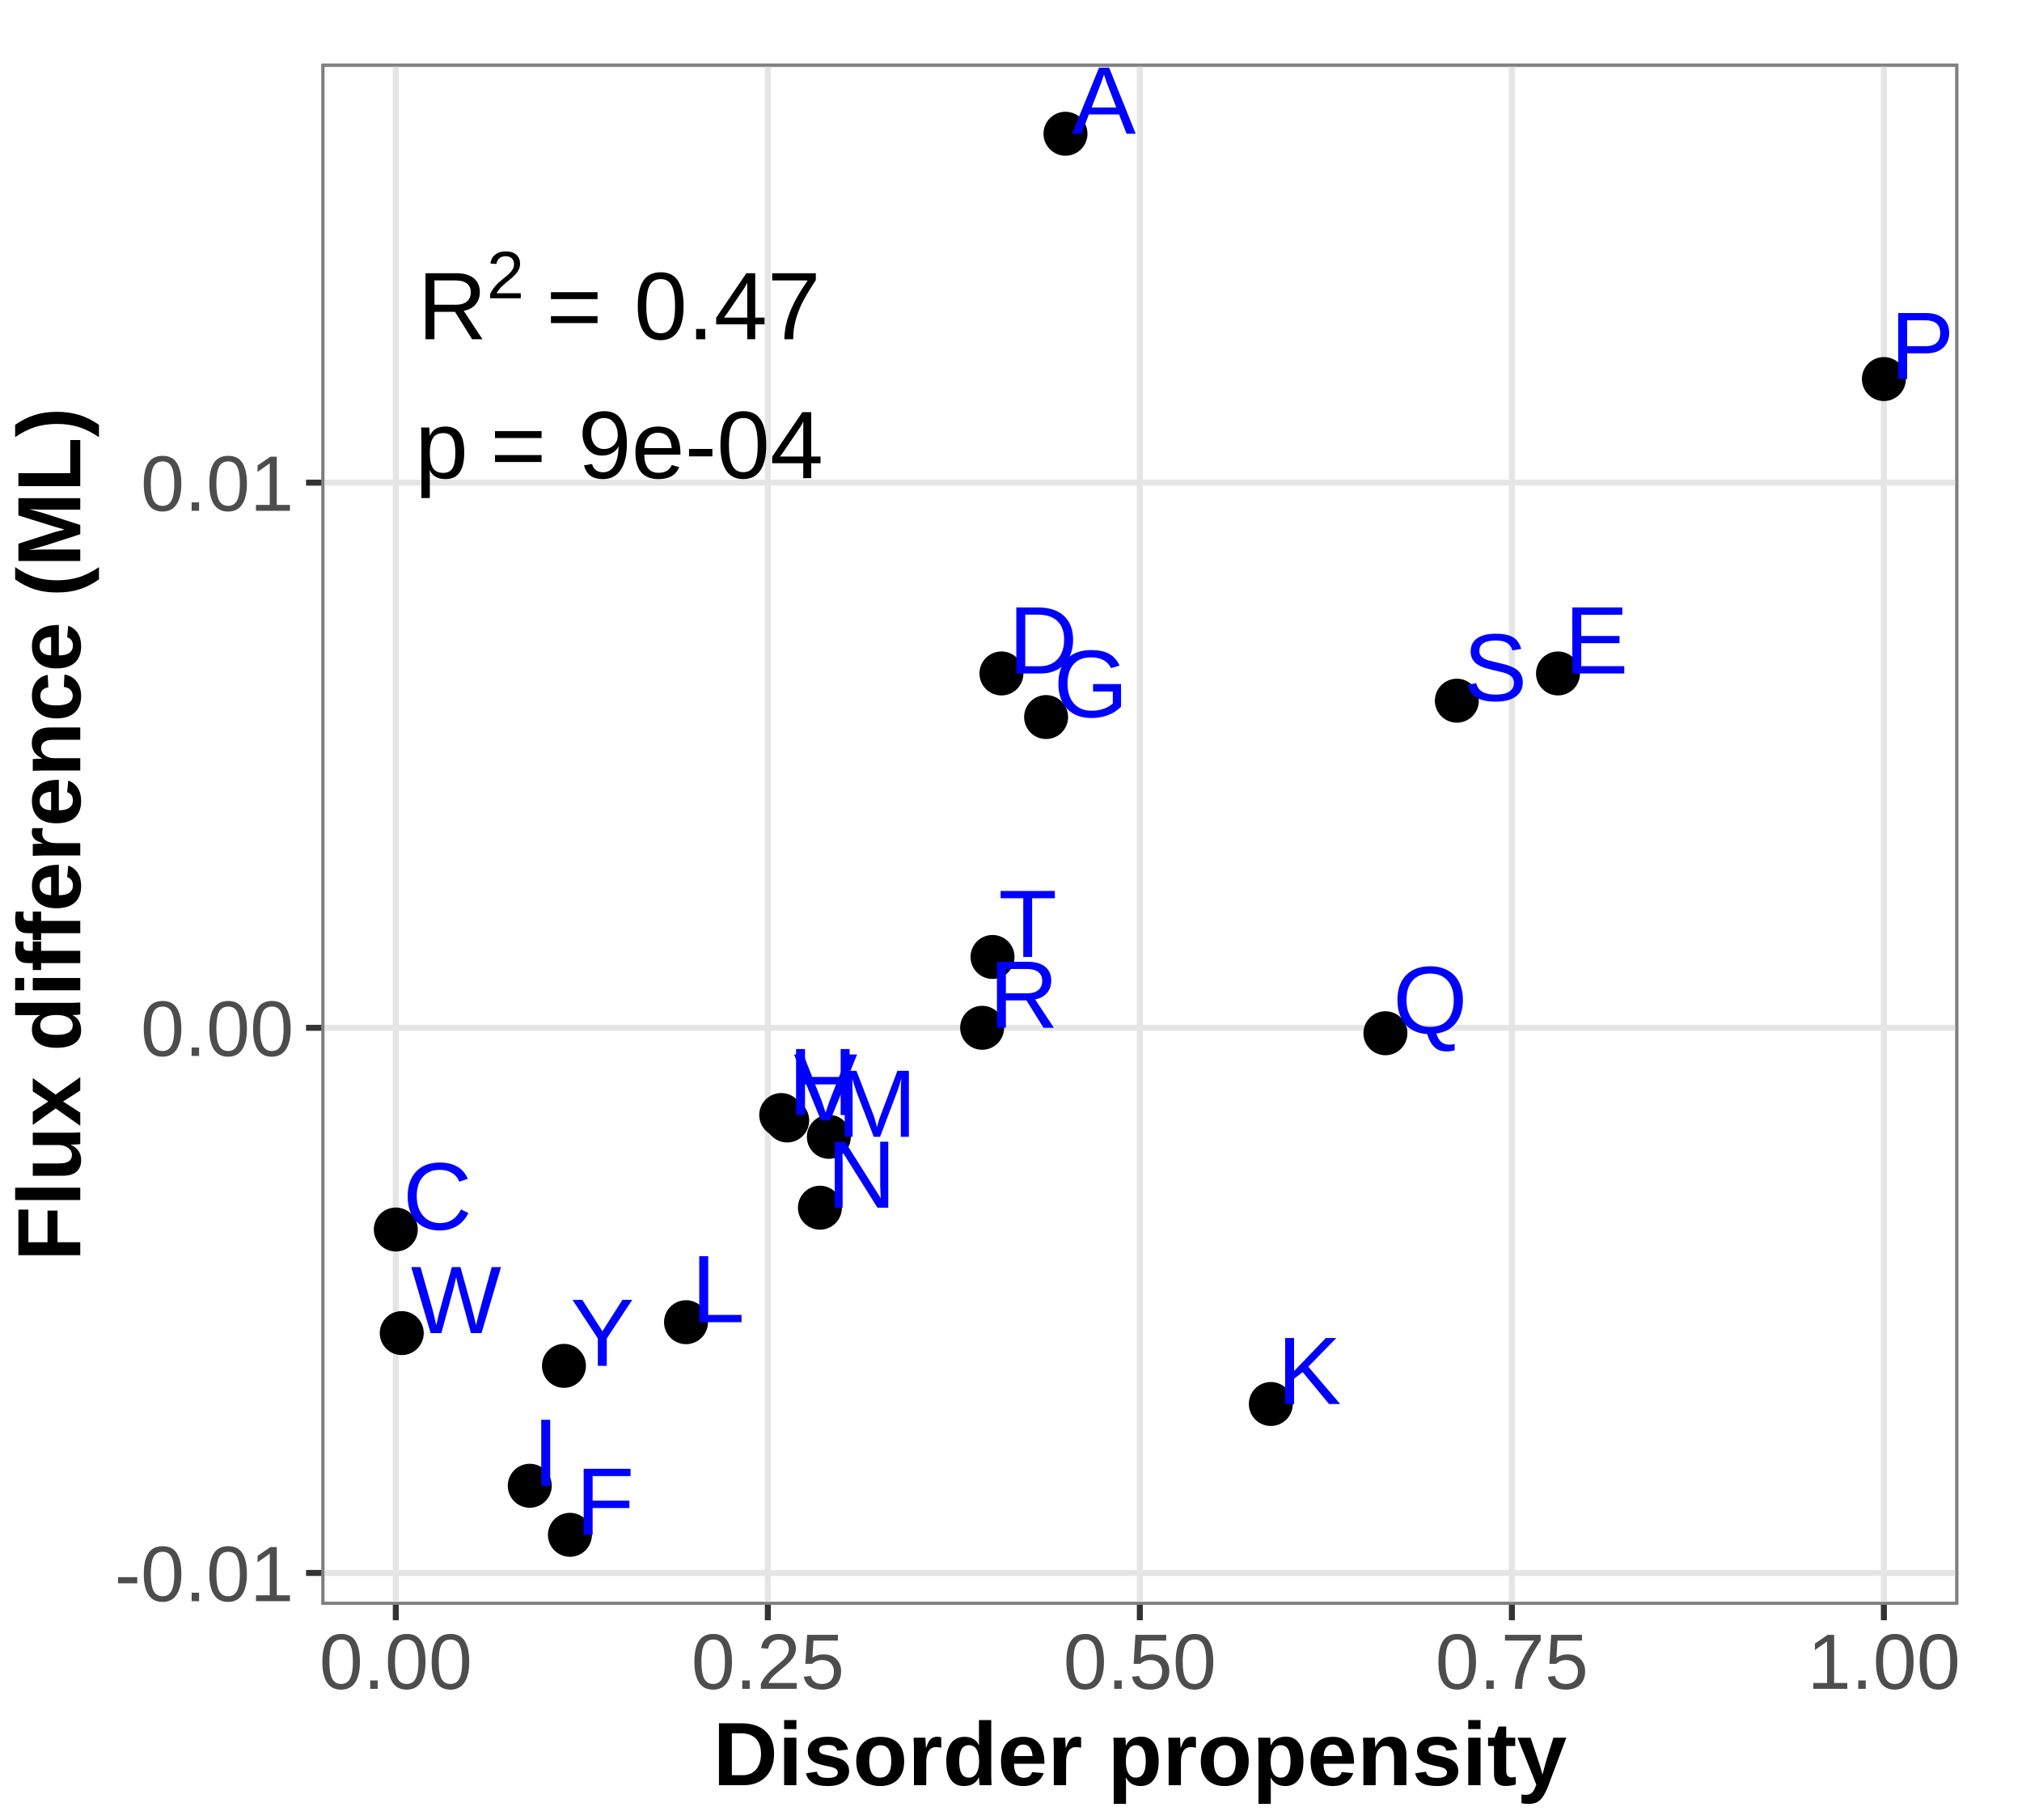
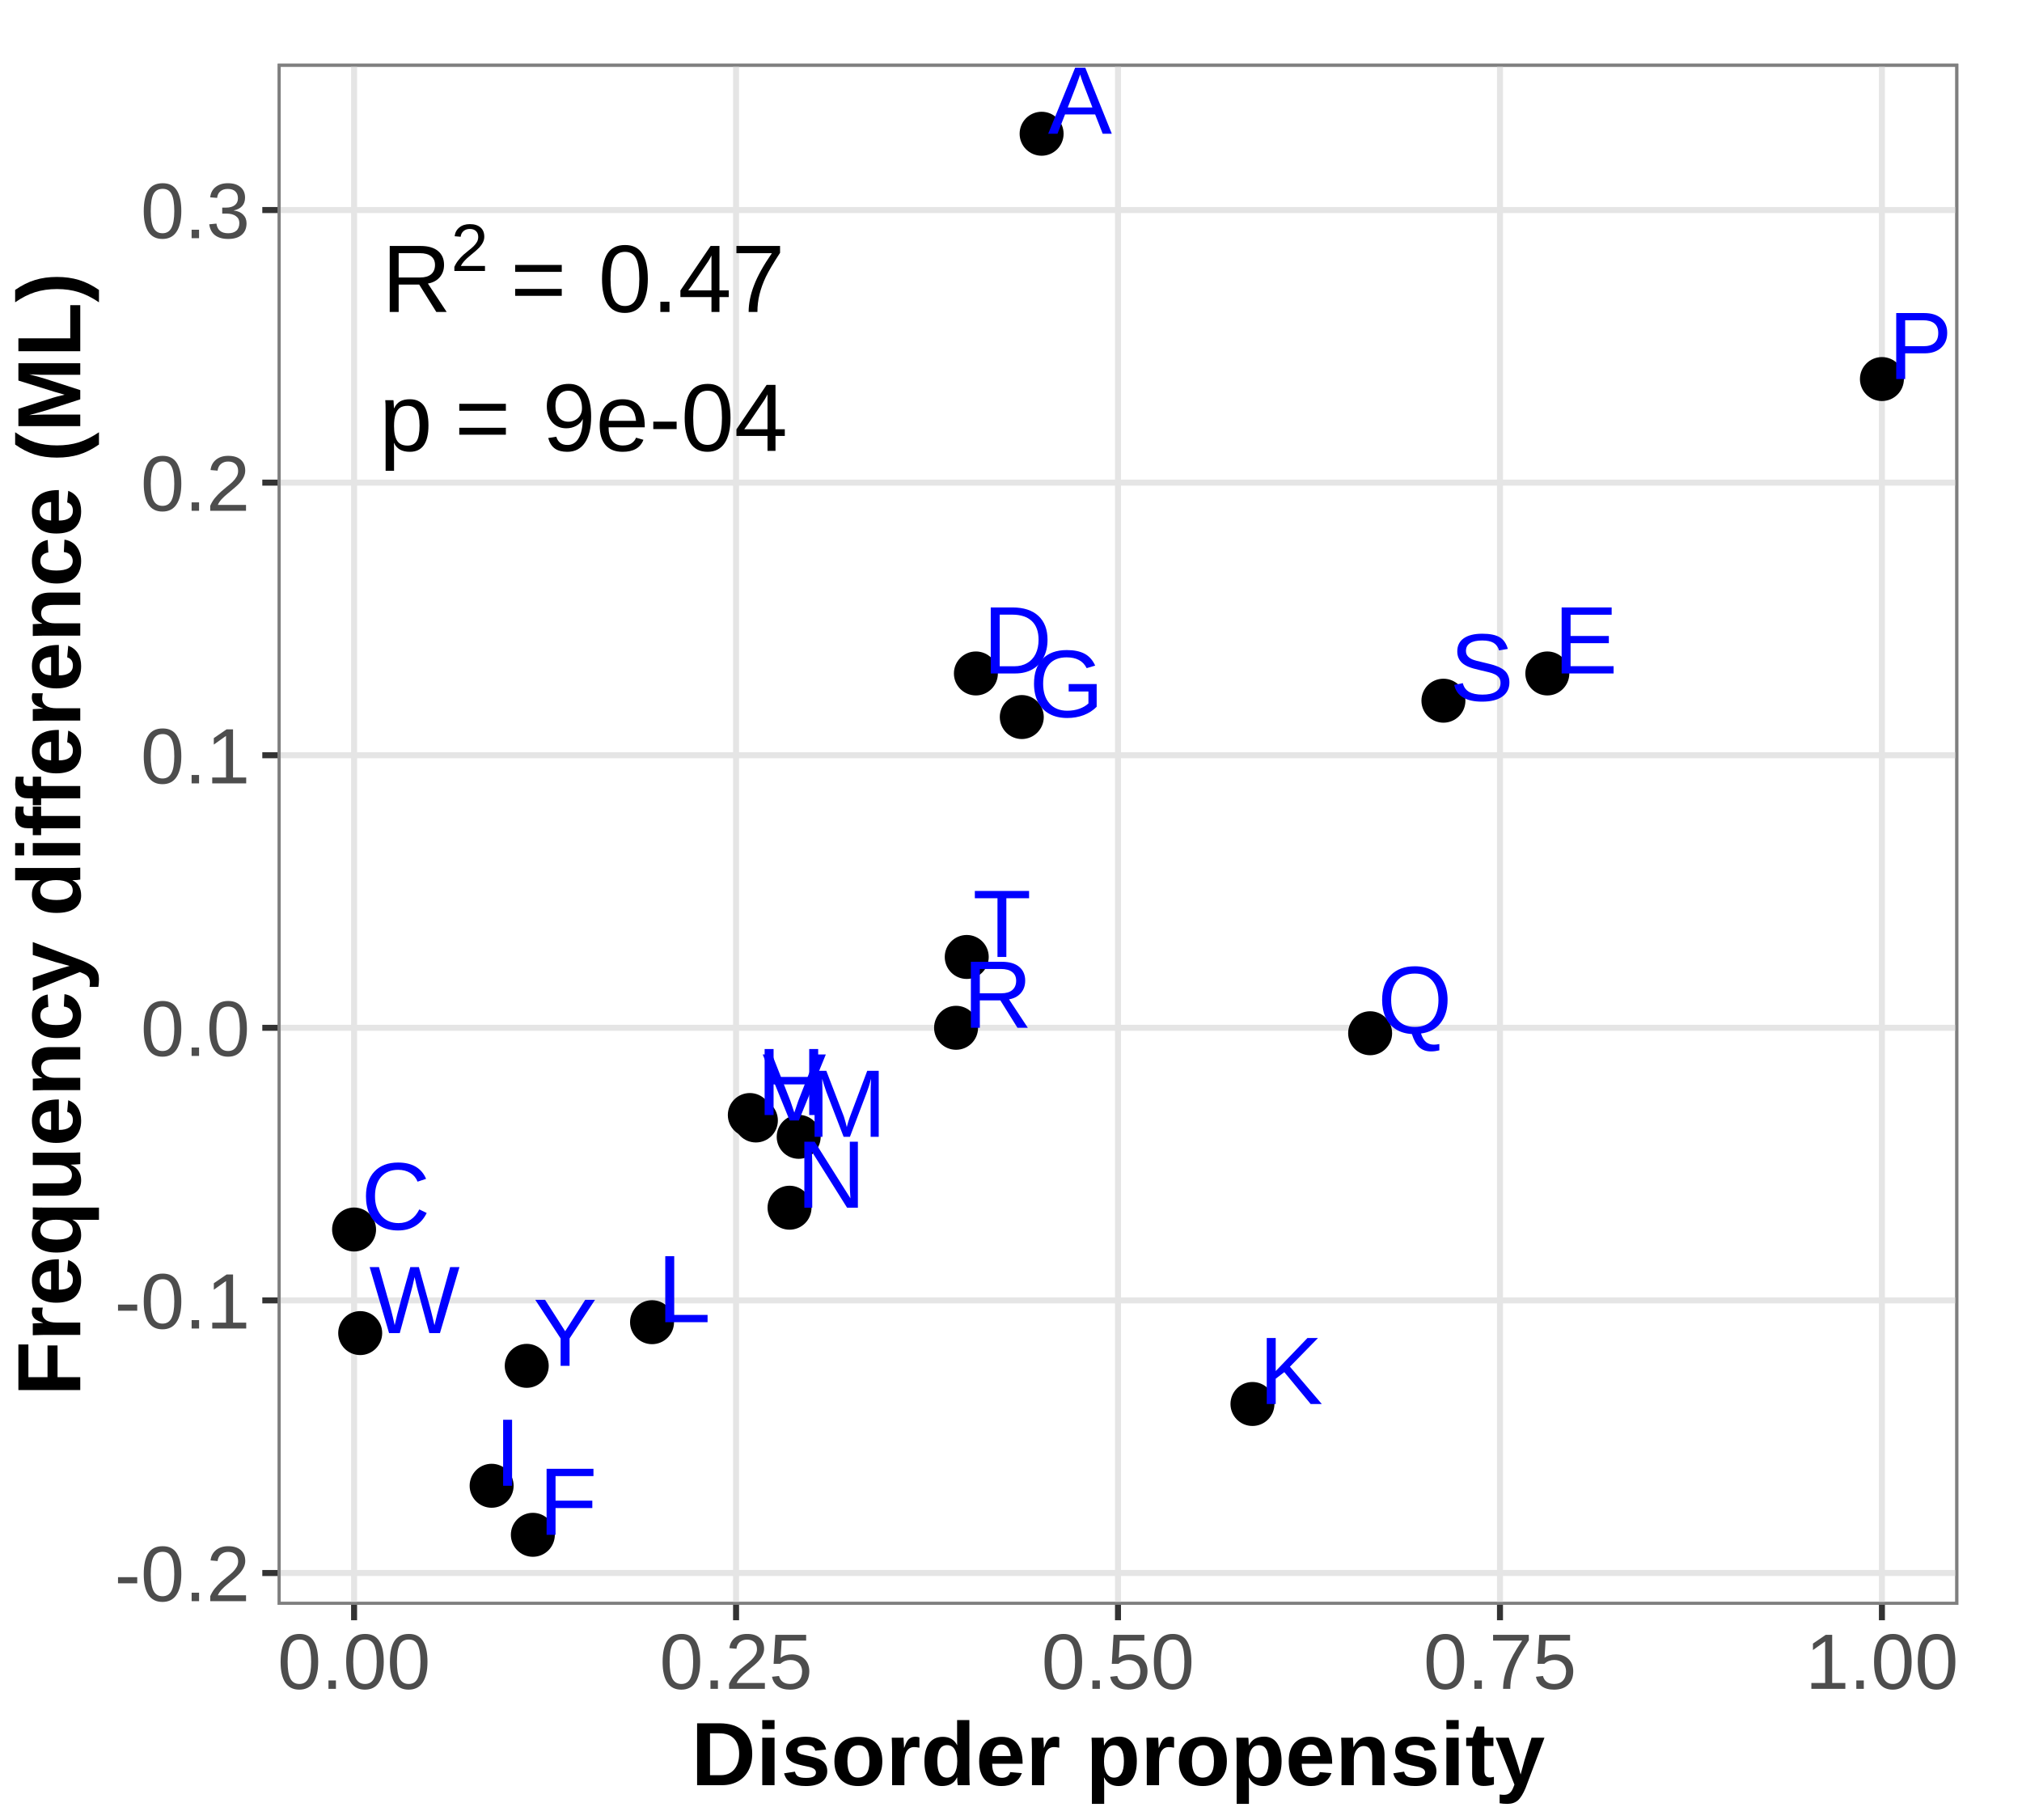
<svg xmlns="http://www.w3.org/2000/svg" class="svglite" width="360.00pt" height="324.00pt" viewBox="0 0 360.00 324.00">
  <defs>
    <style type="text/css">
    .svglite line, .svglite polyline, .svglite polygon, .svglite path, .svglite rect, .svglite circle {
      fill: none;
      stroke: #000000;
      stroke-linecap: round;
      stroke-linejoin: round;
      stroke-miterlimit: 10.00;
    }
    .svglite text {
      white-space: pre;
    }
  </style>
  </defs>
  <rect width="100%" height="100%" style="stroke: none; fill: #FFFFFF;" />
  <defs>
    <clipPath id="cpMC4wMHwzNjAuMDB8MC4wMHwzMjQuMDA=">
      <rect x="0.00" y="0.00" width="360.00" height="324.00" />
    </clipPath>
  </defs>
  <g clip-path="url(#cpMC4wMHwzNjAuMDB8MC4wMHwzMjQuMDA=)">
-     <rect x="-0" y="0.00" width="360.00" height="324.00" style="stroke-width: 1.07; stroke: #FFFFFF; fill: #FFFFFF;" />
+     <rect x="0.00" y="0.00" width="360.00" height="324.00" style="stroke-width: 1.07; stroke: #FFFFFF; fill: #FFFFFF;" />
  </g>
  <defs>
-     <clipPath id="cpNTcuMjN8MzQ4LjY2fDExLjM0fDI4NS43MA==">
-       <rect x="57.23" y="11.34" width="291.43" height="274.36" />
+     <clipPath id="cpNDkuNDR8MzQ4LjY2fDExLjM0fDI4NS43MA==">
+       <rect x="49.44" y="11.34" width="299.22" height="274.36" />
    </clipPath>
  </defs>
-   <g clip-path="url(#cpNTcuMjN8MzQ4LjY2fDExLjM0fDI4NS43MA==)">
-     <rect x="57.23" y="11.34" width="291.43" height="274.36" style="stroke-width: 1.07; stroke: #7F7F7F; fill: #FFFFFF;" />
-     <polyline points="57.23,280.02 348.66,280.02 " style="stroke-width: 1.07; stroke: #E5E5E5; stroke-linecap: butt;" />
-     <polyline points="57.23,182.97 348.66,182.97 " style="stroke-width: 1.07; stroke: #E5E5E5; stroke-linecap: butt;" />
-     <polyline points="57.23,85.92 348.66,85.92 " style="stroke-width: 1.07; stroke: #E5E5E5; stroke-linecap: butt;" />
-     <polyline points="70.47,285.70 70.47,11.34 " style="stroke-width: 1.07; stroke: #E5E5E5; stroke-linecap: butt;" />
-     <polyline points="136.71,285.70 136.71,11.34 " style="stroke-width: 1.07; stroke: #E5E5E5; stroke-linecap: butt;" />
-     <polyline points="202.94,285.70 202.94,11.34 " style="stroke-width: 1.07; stroke: #E5E5E5; stroke-linecap: butt;" />
-     <polyline points="269.18,285.70 269.18,11.34 " style="stroke-width: 1.07; stroke: #E5E5E5; stroke-linecap: butt;" />
-     <polyline points="335.41,285.70 335.41,11.34 " style="stroke-width: 1.07; stroke: #E5E5E5; stroke-linecap: butt;" />
-     <text x="74.35" y="60.39" style="font-size: 17.07px; font-family: &quot;Arial&quot;;" textLength="12.33px" lengthAdjust="spacingAndGlyphs">R</text>
-     <text x="86.67" y="53.09" style="font-size: 11.95px; font-family: &quot;Arial&quot;;" textLength="6.64px" lengthAdjust="spacingAndGlyphs">2</text>
-     <text x="97.26" y="60.39" style="font-size: 17.07px; font-family: &quot;Arial&quot;;" textLength="11.67px" lengthAdjust="spacingAndGlyphs">=</text>
-     <text x="112.88" y="60.39" style="font-size: 17.07px; font-family: &quot;Arial&quot;;" textLength="33.21px" lengthAdjust="spacingAndGlyphs">0.47</text>
-     <text x="73.87" y="85.12" style="font-size: 17.07px; font-family: &quot;Arial&quot;;" textLength="9.49px" lengthAdjust="spacingAndGlyphs">p</text>
-     <text x="87.30" y="85.12" style="font-size: 17.07px; font-family: &quot;Arial&quot;;" textLength="11.67px" lengthAdjust="spacingAndGlyphs">=</text>
-     <text x="102.92" y="85.12" style="font-size: 17.07px; font-family: &quot;Arial&quot;;" textLength="43.64px" lengthAdjust="spacingAndGlyphs">9e-04</text>
-     <circle cx="189.70" cy="23.81" r="3.56" style="stroke-width: 0.71; fill: #000000;" />
-     <circle cx="70.47" cy="218.88" r="3.56" style="stroke-width: 0.71; fill: #000000;" />
-     <circle cx="178.30" cy="119.89" r="3.56" style="stroke-width: 0.71; fill: #000000;" />
-     <circle cx="277.39" cy="119.89" r="3.56" style="stroke-width: 0.71; fill: #000000;" />
-     <circle cx="101.47" cy="273.23" r="3.56" style="stroke-width: 0.71; fill: #000000;" />
-     <circle cx="186.25" cy="127.65" r="3.56" style="stroke-width: 0.71; fill: #000000;" />
-     <circle cx="139.09" cy="198.50" r="3.56" style="stroke-width: 0.71; fill: #000000;" />
-     <circle cx="94.32" cy="264.50" r="3.56" style="stroke-width: 0.71; fill: #000000;" />
-     <circle cx="226.26" cy="249.94" r="3.56" style="stroke-width: 0.71; fill: #000000;" />
-     <circle cx="122.14" cy="235.38" r="3.56" style="stroke-width: 0.71; fill: #000000;" />
-     <circle cx="147.57" cy="202.38" r="3.56" style="stroke-width: 0.71; fill: #000000;" />
-     <circle cx="145.98" cy="215.00" r="3.56" style="stroke-width: 0.71; fill: #000000;" />
-     <circle cx="335.41" cy="67.48" r="3.56" style="stroke-width: 0.71; fill: #000000;" />
-     <circle cx="246.66" cy="183.94" r="3.56" style="stroke-width: 0.71; fill: #000000;" />
-     <circle cx="174.86" cy="182.97" r="3.56" style="stroke-width: 0.71; fill: #000000;" />
-     <circle cx="259.38" cy="124.74" r="3.56" style="stroke-width: 0.71; fill: #000000;" />
-     <circle cx="176.71" cy="170.36" r="3.56" style="stroke-width: 0.71; fill: #000000;" />
-     <circle cx="140.15" cy="199.47" r="3.56" style="stroke-width: 0.71; fill: #000000;" />
-     <circle cx="71.53" cy="237.32" r="3.56" style="stroke-width: 0.71; fill: #000000;" />
-     <circle cx="100.41" cy="243.15" r="3.56" style="stroke-width: 0.71; fill: #000000;" />
-     <text x="190.84" y="23.81" style="font-size: 17.07px;fill: #0000FF; font-family: &quot;Arial&quot;;" textLength="11.38px" lengthAdjust="spacingAndGlyphs">A</text>
-     <text x="71.71" y="218.88" style="font-size: 17.07px;fill: #0000FF; font-family: &quot;Arial&quot;;" textLength="12.33px" lengthAdjust="spacingAndGlyphs">C</text>
-     <text x="179.54" y="119.89" style="font-size: 17.07px;fill: #0000FF; font-family: &quot;Arial&quot;;" textLength="12.33px" lengthAdjust="spacingAndGlyphs">D</text>
-     <text x="278.53" y="119.89" style="font-size: 17.07px;fill: #0000FF; font-family: &quot;Arial&quot;;" textLength="11.38px" lengthAdjust="spacingAndGlyphs">E</text>
-     <text x="102.51" y="273.23" style="font-size: 17.07px;fill: #0000FF; font-family: &quot;Arial&quot;;" textLength="10.43px" lengthAdjust="spacingAndGlyphs">F</text>
-     <text x="187.58" y="127.65" style="font-size: 17.07px;fill: #0000FF; font-family: &quot;Arial&quot;;" textLength="13.27px" lengthAdjust="spacingAndGlyphs">G</text>
-     <text x="140.33" y="198.50" style="font-size: 17.07px;fill: #0000FF; font-family: &quot;Arial&quot;;" textLength="12.33px" lengthAdjust="spacingAndGlyphs">H</text>
-     <text x="94.79" y="264.50" style="font-size: 17.07px;fill: #0000FF; font-family: &quot;Arial&quot;;" textLength="4.74px" lengthAdjust="spacingAndGlyphs">I</text>
-     <text x="227.40" y="249.94" style="font-size: 17.07px;fill: #0000FF; font-family: &quot;Arial&quot;;" textLength="11.38px" lengthAdjust="spacingAndGlyphs">K</text>
-     <text x="123.09" y="235.38" style="font-size: 17.07px;fill: #0000FF; font-family: &quot;Arial&quot;;" textLength="9.49px" lengthAdjust="spacingAndGlyphs">L</text>
-     <text x="148.99" y="202.38" style="font-size: 17.07px;fill: #0000FF; font-family: &quot;Arial&quot;;" textLength="14.21px" lengthAdjust="spacingAndGlyphs">M</text>
-     <text x="147.21" y="215.00" style="font-size: 17.07px;fill: #0000FF; font-family: &quot;Arial&quot;;" textLength="12.33px" lengthAdjust="spacingAndGlyphs">N</text>
-     <text x="336.55" y="67.48" style="font-size: 17.07px;fill: #0000FF; font-family: &quot;Arial&quot;;" textLength="11.38px" lengthAdjust="spacingAndGlyphs">P</text>
-     <text x="247.99" y="183.94" style="font-size: 17.07px;fill: #0000FF; font-family: &quot;Arial&quot;;" textLength="13.27px" lengthAdjust="spacingAndGlyphs">Q</text>
-     <text x="176.09" y="182.97" style="font-size: 17.07px;fill: #0000FF; font-family: &quot;Arial&quot;;" textLength="12.33px" lengthAdjust="spacingAndGlyphs">R</text>
-     <text x="260.51" y="124.74" style="font-size: 17.07px;fill: #0000FF; font-family: &quot;Arial&quot;;" textLength="11.38px" lengthAdjust="spacingAndGlyphs">S</text>
-     <text x="177.76" y="170.36" style="font-size: 17.07px;fill: #0000FF; font-family: &quot;Arial&quot;;" textLength="10.43px" lengthAdjust="spacingAndGlyphs">T</text>
-     <text x="141.29" y="199.47" style="font-size: 17.07px;fill: #0000FF; font-family: &quot;Arial&quot;;" textLength="11.38px" lengthAdjust="spacingAndGlyphs">V</text>
-     <text x="73.14" y="237.32" style="font-size: 17.07px;fill: #0000FF; font-family: &quot;Arial&quot;;" textLength="16.11px" lengthAdjust="spacingAndGlyphs">W</text>
-     <text x="101.55" y="243.15" style="font-size: 17.07px;fill: #0000FF; font-family: &quot;Arial&quot;;" textLength="11.38px" lengthAdjust="spacingAndGlyphs">Y</text>
-     <rect x="57.23" y="11.34" width="291.43" height="274.36" style="stroke-width: 1.07; stroke: #7F7F7F;" />
+   <g clip-path="url(#cpNDkuNDR8MzQ4LjY2fDExLjM0fDI4NS43MA==)">
+     <rect x="49.44" y="11.34" width="299.22" height="274.36" style="stroke-width: 1.07; stroke: #7F7F7F; fill: #FFFFFF;" />
+     <polyline points="49.44,280.03 348.66,280.03 " style="stroke-width: 1.07; stroke: #E5E5E5; stroke-linecap: butt;" />
+     <polyline points="49.44,231.50 348.66,231.50 " style="stroke-width: 1.07; stroke: #E5E5E5; stroke-linecap: butt;" />
+     <polyline points="49.44,182.97 348.66,182.97 " style="stroke-width: 1.07; stroke: #E5E5E5; stroke-linecap: butt;" />
+     <polyline points="49.44,134.45 348.66,134.45 " style="stroke-width: 1.07; stroke: #E5E5E5; stroke-linecap: butt;" />
+     <polyline points="49.44,85.92 348.66,85.92 " style="stroke-width: 1.07; stroke: #E5E5E5; stroke-linecap: butt;" />
+     <polyline points="49.44,37.39 348.66,37.39 " style="stroke-width: 1.07; stroke: #E5E5E5; stroke-linecap: butt;" />
+     <polyline points="63.04,285.70 63.04,11.34 " style="stroke-width: 1.07; stroke: #E5E5E5; stroke-linecap: butt;" />
+     <polyline points="131.05,285.70 131.05,11.34 " style="stroke-width: 1.07; stroke: #E5E5E5; stroke-linecap: butt;" />
+     <polyline points="199.05,285.70 199.05,11.34 " style="stroke-width: 1.07; stroke: #E5E5E5; stroke-linecap: butt;" />
+     <polyline points="267.06,285.70 267.06,11.34 " style="stroke-width: 1.07; stroke: #E5E5E5; stroke-linecap: butt;" />
+     <polyline points="335.06,285.70 335.06,11.34 " style="stroke-width: 1.07; stroke: #E5E5E5; stroke-linecap: butt;" />
+     <text x="67.98" y="55.54" style="font-size: 17.07px; font-family: &quot;Arial&quot;;" textLength="12.33px" lengthAdjust="spacingAndGlyphs">R</text>
+     <text x="80.30" y="48.24" style="font-size: 11.95px; font-family: &quot;Arial&quot;;" textLength="6.64px" lengthAdjust="spacingAndGlyphs">2</text>
+     <text x="90.89" y="55.54" style="font-size: 17.07px; font-family: &quot;Arial&quot;;" textLength="11.67px" lengthAdjust="spacingAndGlyphs">=</text>
+     <text x="106.51" y="55.54" style="font-size: 17.07px; font-family: &quot;Arial&quot;;" textLength="33.21px" lengthAdjust="spacingAndGlyphs">0.47</text>
+     <text x="67.50" y="80.26" style="font-size: 17.07px; font-family: &quot;Arial&quot;;" textLength="9.49px" lengthAdjust="spacingAndGlyphs">p</text>
+     <text x="80.94" y="80.26" style="font-size: 17.07px; font-family: &quot;Arial&quot;;" textLength="11.67px" lengthAdjust="spacingAndGlyphs">=</text>
+     <text x="96.56" y="80.26" style="font-size: 17.07px; font-family: &quot;Arial&quot;;" textLength="43.64px" lengthAdjust="spacingAndGlyphs">9e-04</text>
+     <circle cx="185.45" cy="23.81" r="3.56" style="stroke-width: 0.71; fill: #000000;" />
+     <circle cx="63.04" cy="218.88" r="3.56" style="stroke-width: 0.71; fill: #000000;" />
+     <circle cx="173.75" cy="119.89" r="3.56" style="stroke-width: 0.71; fill: #000000;" />
+     <circle cx="275.49" cy="119.89" r="3.56" style="stroke-width: 0.71; fill: #000000;" />
+     <circle cx="94.87" cy="273.23" r="3.56" style="stroke-width: 0.71; fill: #000000;" />
+     <circle cx="181.92" cy="127.65" r="3.56" style="stroke-width: 0.71; fill: #000000;" />
+     <circle cx="133.50" cy="198.50" r="3.56" style="stroke-width: 0.71; fill: #000000;" />
+     <circle cx="87.53" cy="264.50" r="3.56" style="stroke-width: 0.71; fill: #000000;" />
+     <circle cx="222.99" cy="249.94" r="3.56" style="stroke-width: 0.71; fill: #000000;" />
+     <circle cx="116.09" cy="235.38" r="3.56" style="stroke-width: 0.71; fill: #000000;" />
+     <circle cx="142.20" cy="202.38" r="3.56" style="stroke-width: 0.71; fill: #000000;" />
+     <circle cx="140.57" cy="215.00" r="3.56" style="stroke-width: 0.71; fill: #000000;" />
+     <circle cx="335.06" cy="67.48" r="3.56" style="stroke-width: 0.71; fill: #000000;" />
+     <circle cx="243.94" cy="183.94" r="3.56" style="stroke-width: 0.71; fill: #000000;" />
+     <circle cx="170.22" cy="182.97" r="3.56" style="stroke-width: 0.71; fill: #000000;" />
+     <circle cx="256.99" cy="124.74" r="3.56" style="stroke-width: 0.71; fill: #000000;" />
+     <circle cx="172.12" cy="170.36" r="3.56" style="stroke-width: 0.71; fill: #000000;" />
+     <circle cx="134.58" cy="199.47" r="3.56" style="stroke-width: 0.71; fill: #000000;" />
+     <circle cx="64.13" cy="237.32" r="3.56" style="stroke-width: 0.71; fill: #000000;" />
+     <circle cx="93.78" cy="243.15" r="3.56" style="stroke-width: 0.71; fill: #000000;" />
+     <text x="186.59" y="23.81" style="font-size: 17.07px;fill: #0000FF; font-family: &quot;Arial&quot;;" textLength="11.38px" lengthAdjust="spacingAndGlyphs">A</text>
+     <text x="64.28" y="218.88" style="font-size: 17.07px;fill: #0000FF; font-family: &quot;Arial&quot;;" textLength="12.33px" lengthAdjust="spacingAndGlyphs">C</text>
+     <text x="174.99" y="119.89" style="font-size: 17.07px;fill: #0000FF; font-family: &quot;Arial&quot;;" textLength="12.33px" lengthAdjust="spacingAndGlyphs">D</text>
+     <text x="276.63" y="119.89" style="font-size: 17.07px;fill: #0000FF; font-family: &quot;Arial&quot;;" textLength="11.38px" lengthAdjust="spacingAndGlyphs">E</text>
+     <text x="95.91" y="273.23" style="font-size: 17.07px;fill: #0000FF; font-family: &quot;Arial&quot;;" textLength="10.43px" lengthAdjust="spacingAndGlyphs">F</text>
+     <text x="183.24" y="127.65" style="font-size: 17.07px;fill: #0000FF; font-family: &quot;Arial&quot;;" textLength="13.27px" lengthAdjust="spacingAndGlyphs">G</text>
+     <text x="134.73" y="198.50" style="font-size: 17.07px;fill: #0000FF; font-family: &quot;Arial&quot;;" textLength="12.33px" lengthAdjust="spacingAndGlyphs">H</text>
+     <text x="88.00" y="264.50" style="font-size: 17.07px;fill: #0000FF; font-family: &quot;Arial&quot;;" textLength="4.74px" lengthAdjust="spacingAndGlyphs">I</text>
+     <text x="224.13" y="249.94" style="font-size: 17.07px;fill: #0000FF; font-family: &quot;Arial&quot;;" textLength="11.38px" lengthAdjust="spacingAndGlyphs">K</text>
+     <text x="117.04" y="235.38" style="font-size: 17.07px;fill: #0000FF; font-family: &quot;Arial&quot;;" textLength="9.49px" lengthAdjust="spacingAndGlyphs">L</text>
+     <text x="143.62" y="202.38" style="font-size: 17.07px;fill: #0000FF; font-family: &quot;Arial&quot;;" textLength="14.21px" lengthAdjust="spacingAndGlyphs">M</text>
+     <text x="141.80" y="215.00" style="font-size: 17.07px;fill: #0000FF; font-family: &quot;Arial&quot;;" textLength="12.33px" lengthAdjust="spacingAndGlyphs">N</text>
+     <text x="336.20" y="67.48" style="font-size: 17.07px;fill: #0000FF; font-family: &quot;Arial&quot;;" textLength="11.38px" lengthAdjust="spacingAndGlyphs">P</text>
+     <text x="245.26" y="183.94" style="font-size: 17.07px;fill: #0000FF; font-family: &quot;Arial&quot;;" textLength="13.27px" lengthAdjust="spacingAndGlyphs">Q</text>
+     <text x="171.45" y="182.97" style="font-size: 17.07px;fill: #0000FF; font-family: &quot;Arial&quot;;" textLength="12.33px" lengthAdjust="spacingAndGlyphs">R</text>
+     <text x="258.13" y="124.74" style="font-size: 17.07px;fill: #0000FF; font-family: &quot;Arial&quot;;" textLength="11.38px" lengthAdjust="spacingAndGlyphs">S</text>
+     <text x="173.17" y="170.36" style="font-size: 17.07px;fill: #0000FF; font-family: &quot;Arial&quot;;" textLength="10.43px" lengthAdjust="spacingAndGlyphs">T</text>
+     <text x="135.72" y="199.47" style="font-size: 17.07px;fill: #0000FF; font-family: &quot;Arial&quot;;" textLength="11.38px" lengthAdjust="spacingAndGlyphs">V</text>
+     <text x="65.74" y="237.32" style="font-size: 17.07px;fill: #0000FF; font-family: &quot;Arial&quot;;" textLength="16.11px" lengthAdjust="spacingAndGlyphs">W</text>
+     <text x="94.92" y="243.15" style="font-size: 17.07px;fill: #0000FF; font-family: &quot;Arial&quot;;" textLength="11.38px" lengthAdjust="spacingAndGlyphs">Y</text>
+     <rect x="49.44" y="11.34" width="299.22" height="274.36" style="stroke-width: 1.07; stroke: #7F7F7F;" />
  </g>
  <g clip-path="url(#cpMC4wMHwzNjAuMDB8MC4wMHwzMjQuMDA=)">
-     <text x="52.30" y="285.04" text-anchor="end" style="font-size: 14.00px;fill: #4D4D4D; font-family: &quot;Arial&quot;;" textLength="31.90px" lengthAdjust="spacingAndGlyphs">-0.01</text>
-     <text x="52.30" y="187.98" text-anchor="end" style="font-size: 14.00px;fill: #4D4D4D; font-family: &quot;Arial&quot;;" textLength="27.24px" lengthAdjust="spacingAndGlyphs">0.00</text>
-     <text x="52.30" y="90.93" text-anchor="end" style="font-size: 14.00px;fill: #4D4D4D; font-family: &quot;Arial&quot;;" textLength="27.24px" lengthAdjust="spacingAndGlyphs">0.01</text>
-     <polyline points="54.49,280.02 57.23,280.02 " style="stroke-width: 1.07; stroke: #333333; stroke-linecap: butt;" />
-     <polyline points="54.49,182.97 57.23,182.97 " style="stroke-width: 1.07; stroke: #333333; stroke-linecap: butt;" />
-     <polyline points="54.49,85.92 57.23,85.92 " style="stroke-width: 1.07; stroke: #333333; stroke-linecap: butt;" />
-     <polyline points="70.47,288.44 70.47,285.70 " style="stroke-width: 1.07; stroke: #333333; stroke-linecap: butt;" />
-     <polyline points="136.71,288.44 136.71,285.70 " style="stroke-width: 1.07; stroke: #333333; stroke-linecap: butt;" />
-     <polyline points="202.94,288.44 202.94,285.70 " style="stroke-width: 1.07; stroke: #333333; stroke-linecap: butt;" />
-     <polyline points="269.18,288.44 269.18,285.70 " style="stroke-width: 1.07; stroke: #333333; stroke-linecap: butt;" />
-     <polyline points="335.41,288.44 335.41,285.70 " style="stroke-width: 1.07; stroke: #333333; stroke-linecap: butt;" />
-     <text x="70.47" y="300.66" text-anchor="middle" style="font-size: 14.00px;fill: #4D4D4D; font-family: &quot;Arial&quot;;" textLength="27.24px" lengthAdjust="spacingAndGlyphs">0.00</text>
-     <text x="136.71" y="300.66" text-anchor="middle" style="font-size: 14.00px;fill: #4D4D4D; font-family: &quot;Arial&quot;;" textLength="27.24px" lengthAdjust="spacingAndGlyphs">0.25</text>
-     <text x="202.94" y="300.66" text-anchor="middle" style="font-size: 14.00px;fill: #4D4D4D; font-family: &quot;Arial&quot;;" textLength="27.24px" lengthAdjust="spacingAndGlyphs">0.50</text>
-     <text x="269.18" y="300.66" text-anchor="middle" style="font-size: 14.00px;fill: #4D4D4D; font-family: &quot;Arial&quot;;" textLength="27.24px" lengthAdjust="spacingAndGlyphs">0.75</text>
-     <text x="335.41" y="300.66" text-anchor="middle" style="font-size: 14.00px;fill: #4D4D4D; font-family: &quot;Arial&quot;;" textLength="27.24px" lengthAdjust="spacingAndGlyphs">1.00</text>
-     <text x="202.94" y="317.80" text-anchor="middle" style="font-size: 16.00px; font-weight: bold; font-family: &quot;Arial&quot;;" textLength="152.01px" lengthAdjust="spacingAndGlyphs">Disorder propensity</text>
-     <text transform="translate(14.29,148.52) rotate(-90)" text-anchor="middle" style="font-size: 16.00px; font-weight: bold; font-family: &quot;Arial&quot;;" textLength="151.98px" lengthAdjust="spacingAndGlyphs">Flux difference (ML)</text>
+     <text x="44.51" y="285.04" text-anchor="end" style="font-size: 14.00px;fill: #4D4D4D; font-family: &quot;Arial&quot;;" textLength="24.11px" lengthAdjust="spacingAndGlyphs">-0.2</text>
+     <text x="44.51" y="236.51" text-anchor="end" style="font-size: 14.00px;fill: #4D4D4D; font-family: &quot;Arial&quot;;" textLength="24.11px" lengthAdjust="spacingAndGlyphs">-0.1</text>
+     <text x="44.51" y="187.98" text-anchor="end" style="font-size: 14.00px;fill: #4D4D4D; font-family: &quot;Arial&quot;;" textLength="19.45px" lengthAdjust="spacingAndGlyphs">0.0</text>
+     <text x="44.51" y="139.46" text-anchor="end" style="font-size: 14.00px;fill: #4D4D4D; font-family: &quot;Arial&quot;;" textLength="19.45px" lengthAdjust="spacingAndGlyphs">0.1</text>
+     <text x="44.51" y="90.93" text-anchor="end" style="font-size: 14.00px;fill: #4D4D4D; font-family: &quot;Arial&quot;;" textLength="19.45px" lengthAdjust="spacingAndGlyphs">0.2</text>
+     <text x="44.51" y="42.40" text-anchor="end" style="font-size: 14.00px;fill: #4D4D4D; font-family: &quot;Arial&quot;;" textLength="19.45px" lengthAdjust="spacingAndGlyphs">0.3</text>
+     <polyline points="46.70,280.03 49.44,280.03 " style="stroke-width: 1.07; stroke: #333333; stroke-linecap: butt;" />
+     <polyline points="46.70,231.50 49.44,231.50 " style="stroke-width: 1.07; stroke: #333333; stroke-linecap: butt;" />
+     <polyline points="46.70,182.97 49.44,182.97 " style="stroke-width: 1.07; stroke: #333333; stroke-linecap: butt;" />
+     <polyline points="46.70,134.45 49.44,134.45 " style="stroke-width: 1.07; stroke: #333333; stroke-linecap: butt;" />
+     <polyline points="46.70,85.92 49.44,85.92 " style="stroke-width: 1.07; stroke: #333333; stroke-linecap: butt;" />
+     <polyline points="46.70,37.39 49.44,37.39 " style="stroke-width: 1.07; stroke: #333333; stroke-linecap: butt;" />
+     <polyline points="63.04,288.44 63.04,285.70 " style="stroke-width: 1.07; stroke: #333333; stroke-linecap: butt;" />
+     <polyline points="131.05,288.44 131.05,285.70 " style="stroke-width: 1.07; stroke: #333333; stroke-linecap: butt;" />
+     <polyline points="199.05,288.44 199.05,285.70 " style="stroke-width: 1.07; stroke: #333333; stroke-linecap: butt;" />
+     <polyline points="267.06,288.44 267.06,285.70 " style="stroke-width: 1.07; stroke: #333333; stroke-linecap: butt;" />
+     <polyline points="335.06,288.44 335.06,285.70 " style="stroke-width: 1.07; stroke: #333333; stroke-linecap: butt;" />
+     <text x="63.04" y="300.66" text-anchor="middle" style="font-size: 14.00px;fill: #4D4D4D; font-family: &quot;Arial&quot;;" textLength="27.24px" lengthAdjust="spacingAndGlyphs">0.00</text>
+     <text x="131.05" y="300.66" text-anchor="middle" style="font-size: 14.00px;fill: #4D4D4D; font-family: &quot;Arial&quot;;" textLength="27.24px" lengthAdjust="spacingAndGlyphs">0.25</text>
+     <text x="199.05" y="300.66" text-anchor="middle" style="font-size: 14.00px;fill: #4D4D4D; font-family: &quot;Arial&quot;;" textLength="27.24px" lengthAdjust="spacingAndGlyphs">0.50</text>
+     <text x="267.06" y="300.66" text-anchor="middle" style="font-size: 14.00px;fill: #4D4D4D; font-family: &quot;Arial&quot;;" textLength="27.24px" lengthAdjust="spacingAndGlyphs">0.75</text>
+     <text x="335.06" y="300.66" text-anchor="middle" style="font-size: 14.00px;fill: #4D4D4D; font-family: &quot;Arial&quot;;" textLength="27.24px" lengthAdjust="spacingAndGlyphs">1.00</text>
+     <text x="199.05" y="317.80" text-anchor="middle" style="font-size: 16.00px; font-weight: bold; font-family: &quot;Arial&quot;;" textLength="152.01px" lengthAdjust="spacingAndGlyphs">Disorder propensity</text>
+     <text transform="translate(14.29,148.52) rotate(-90)" text-anchor="middle" style="font-size: 16.00px; font-weight: bold; font-family: &quot;Arial&quot;;" textLength="200.01px" lengthAdjust="spacingAndGlyphs">Frequency difference (ML)</text>
  </g>
</svg>
